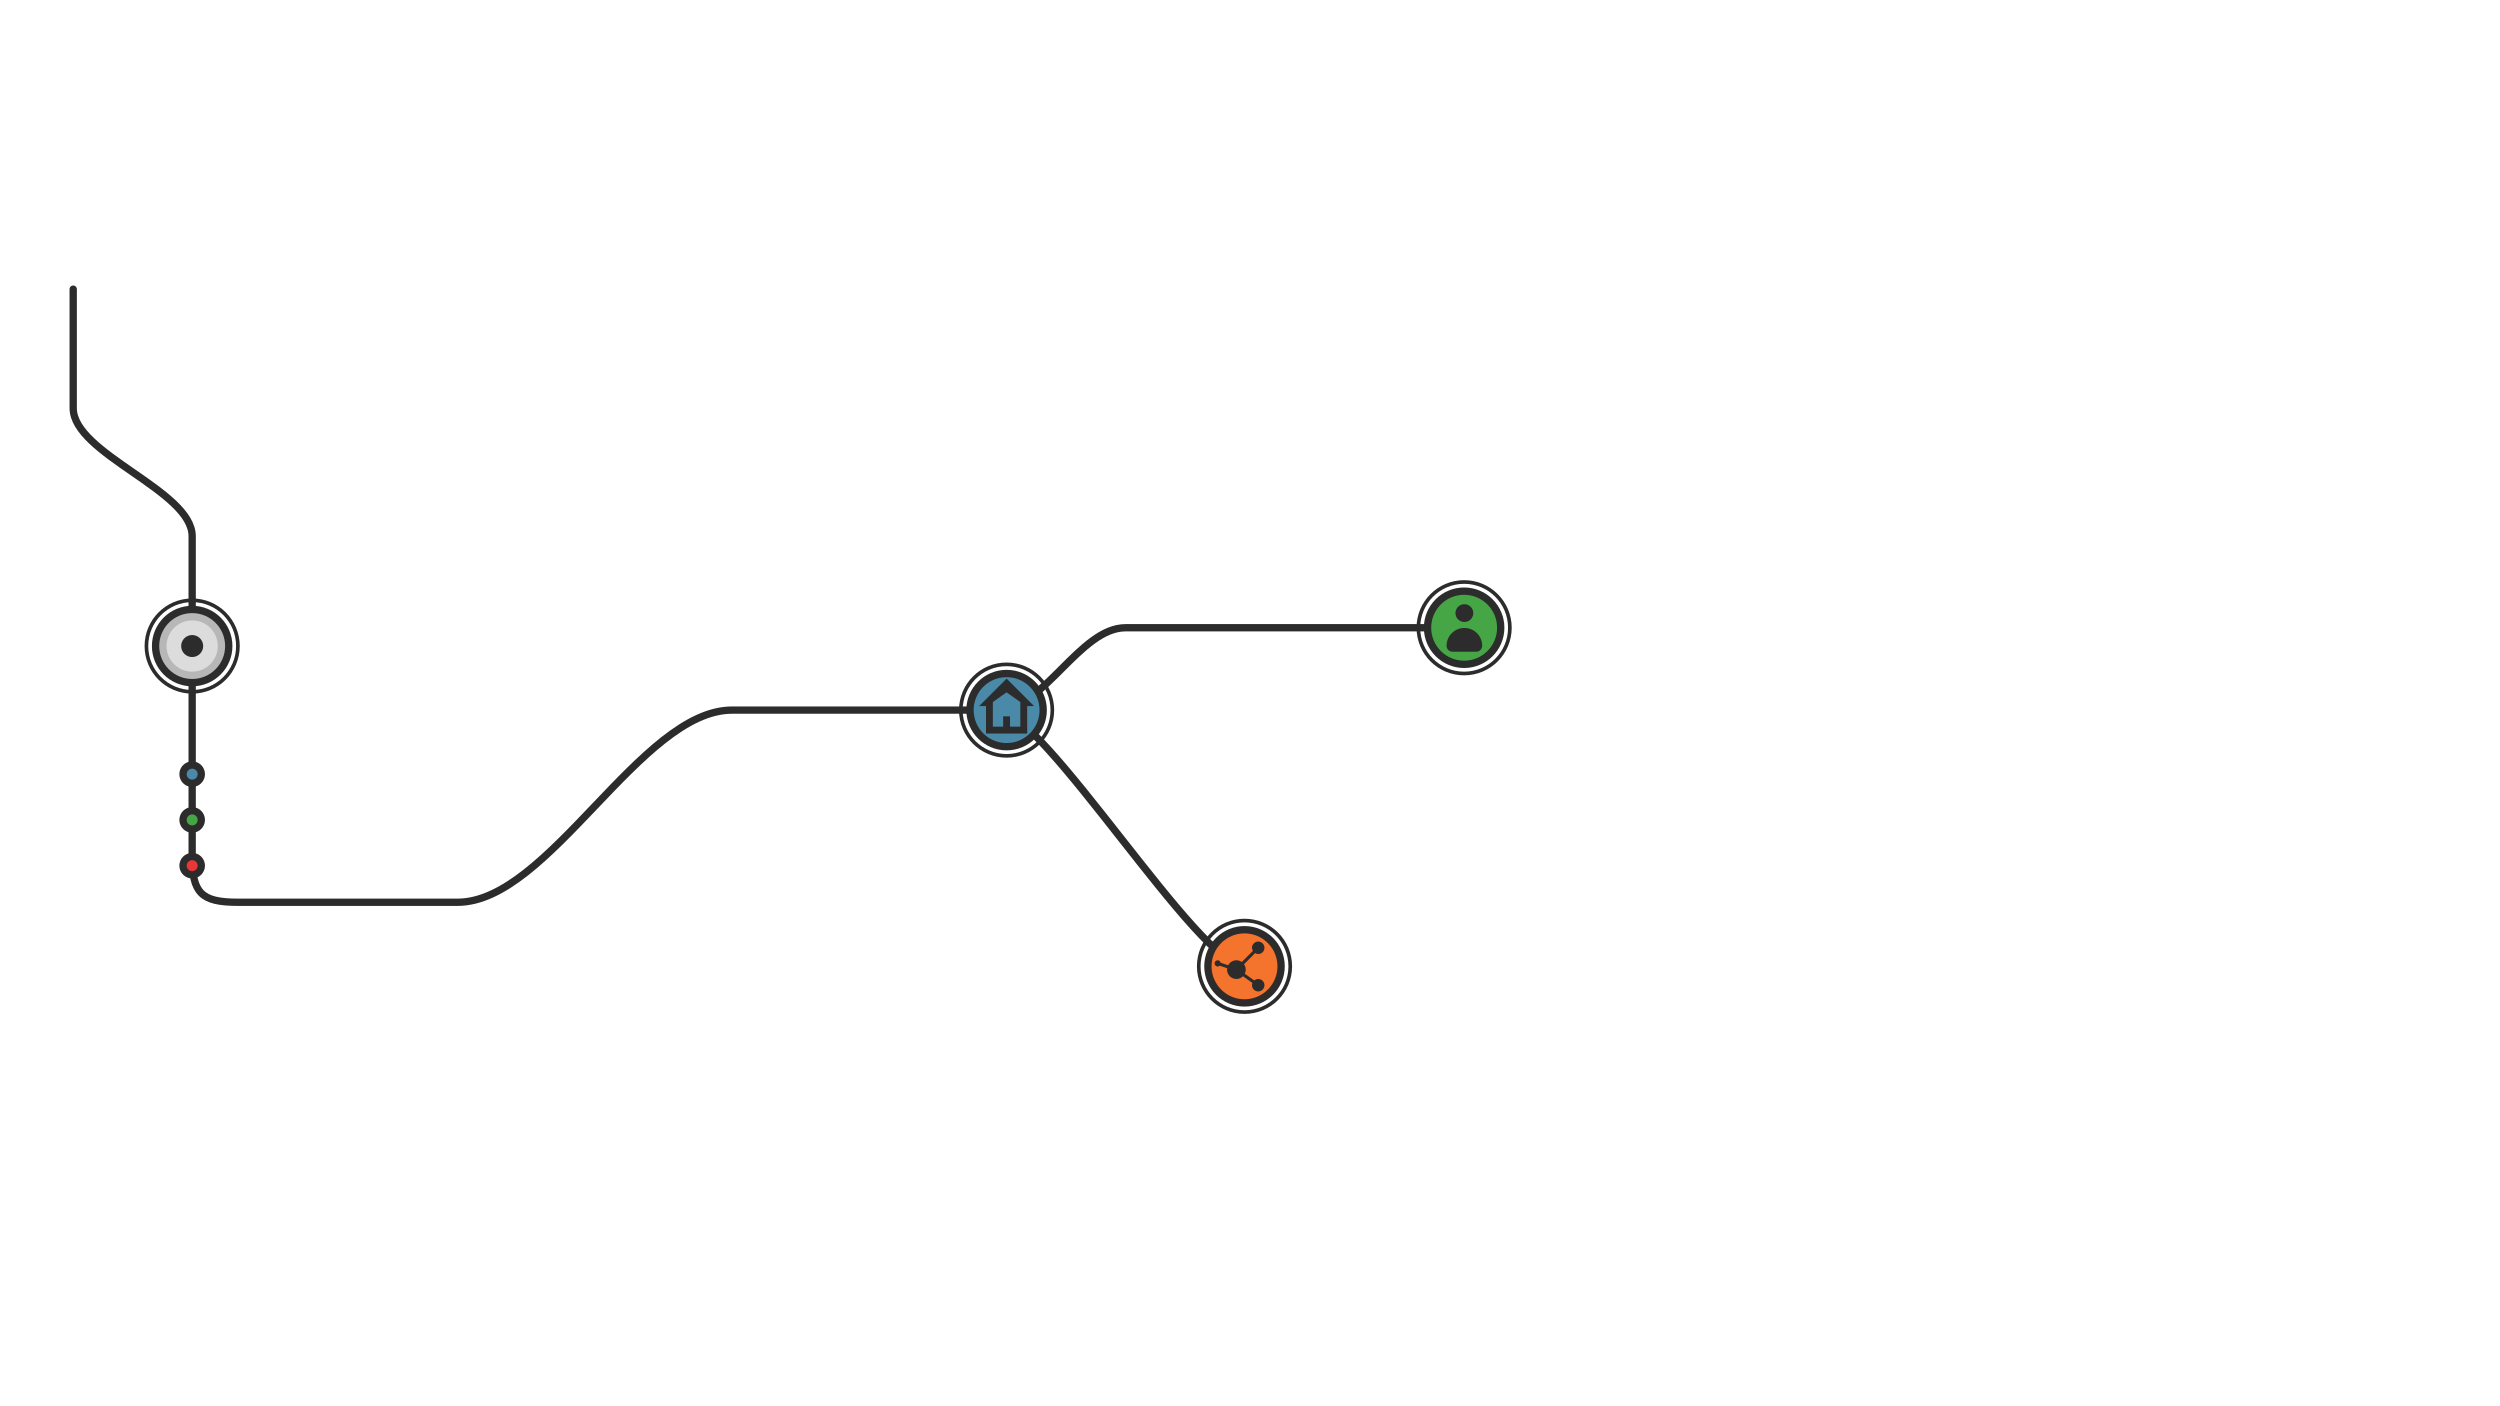
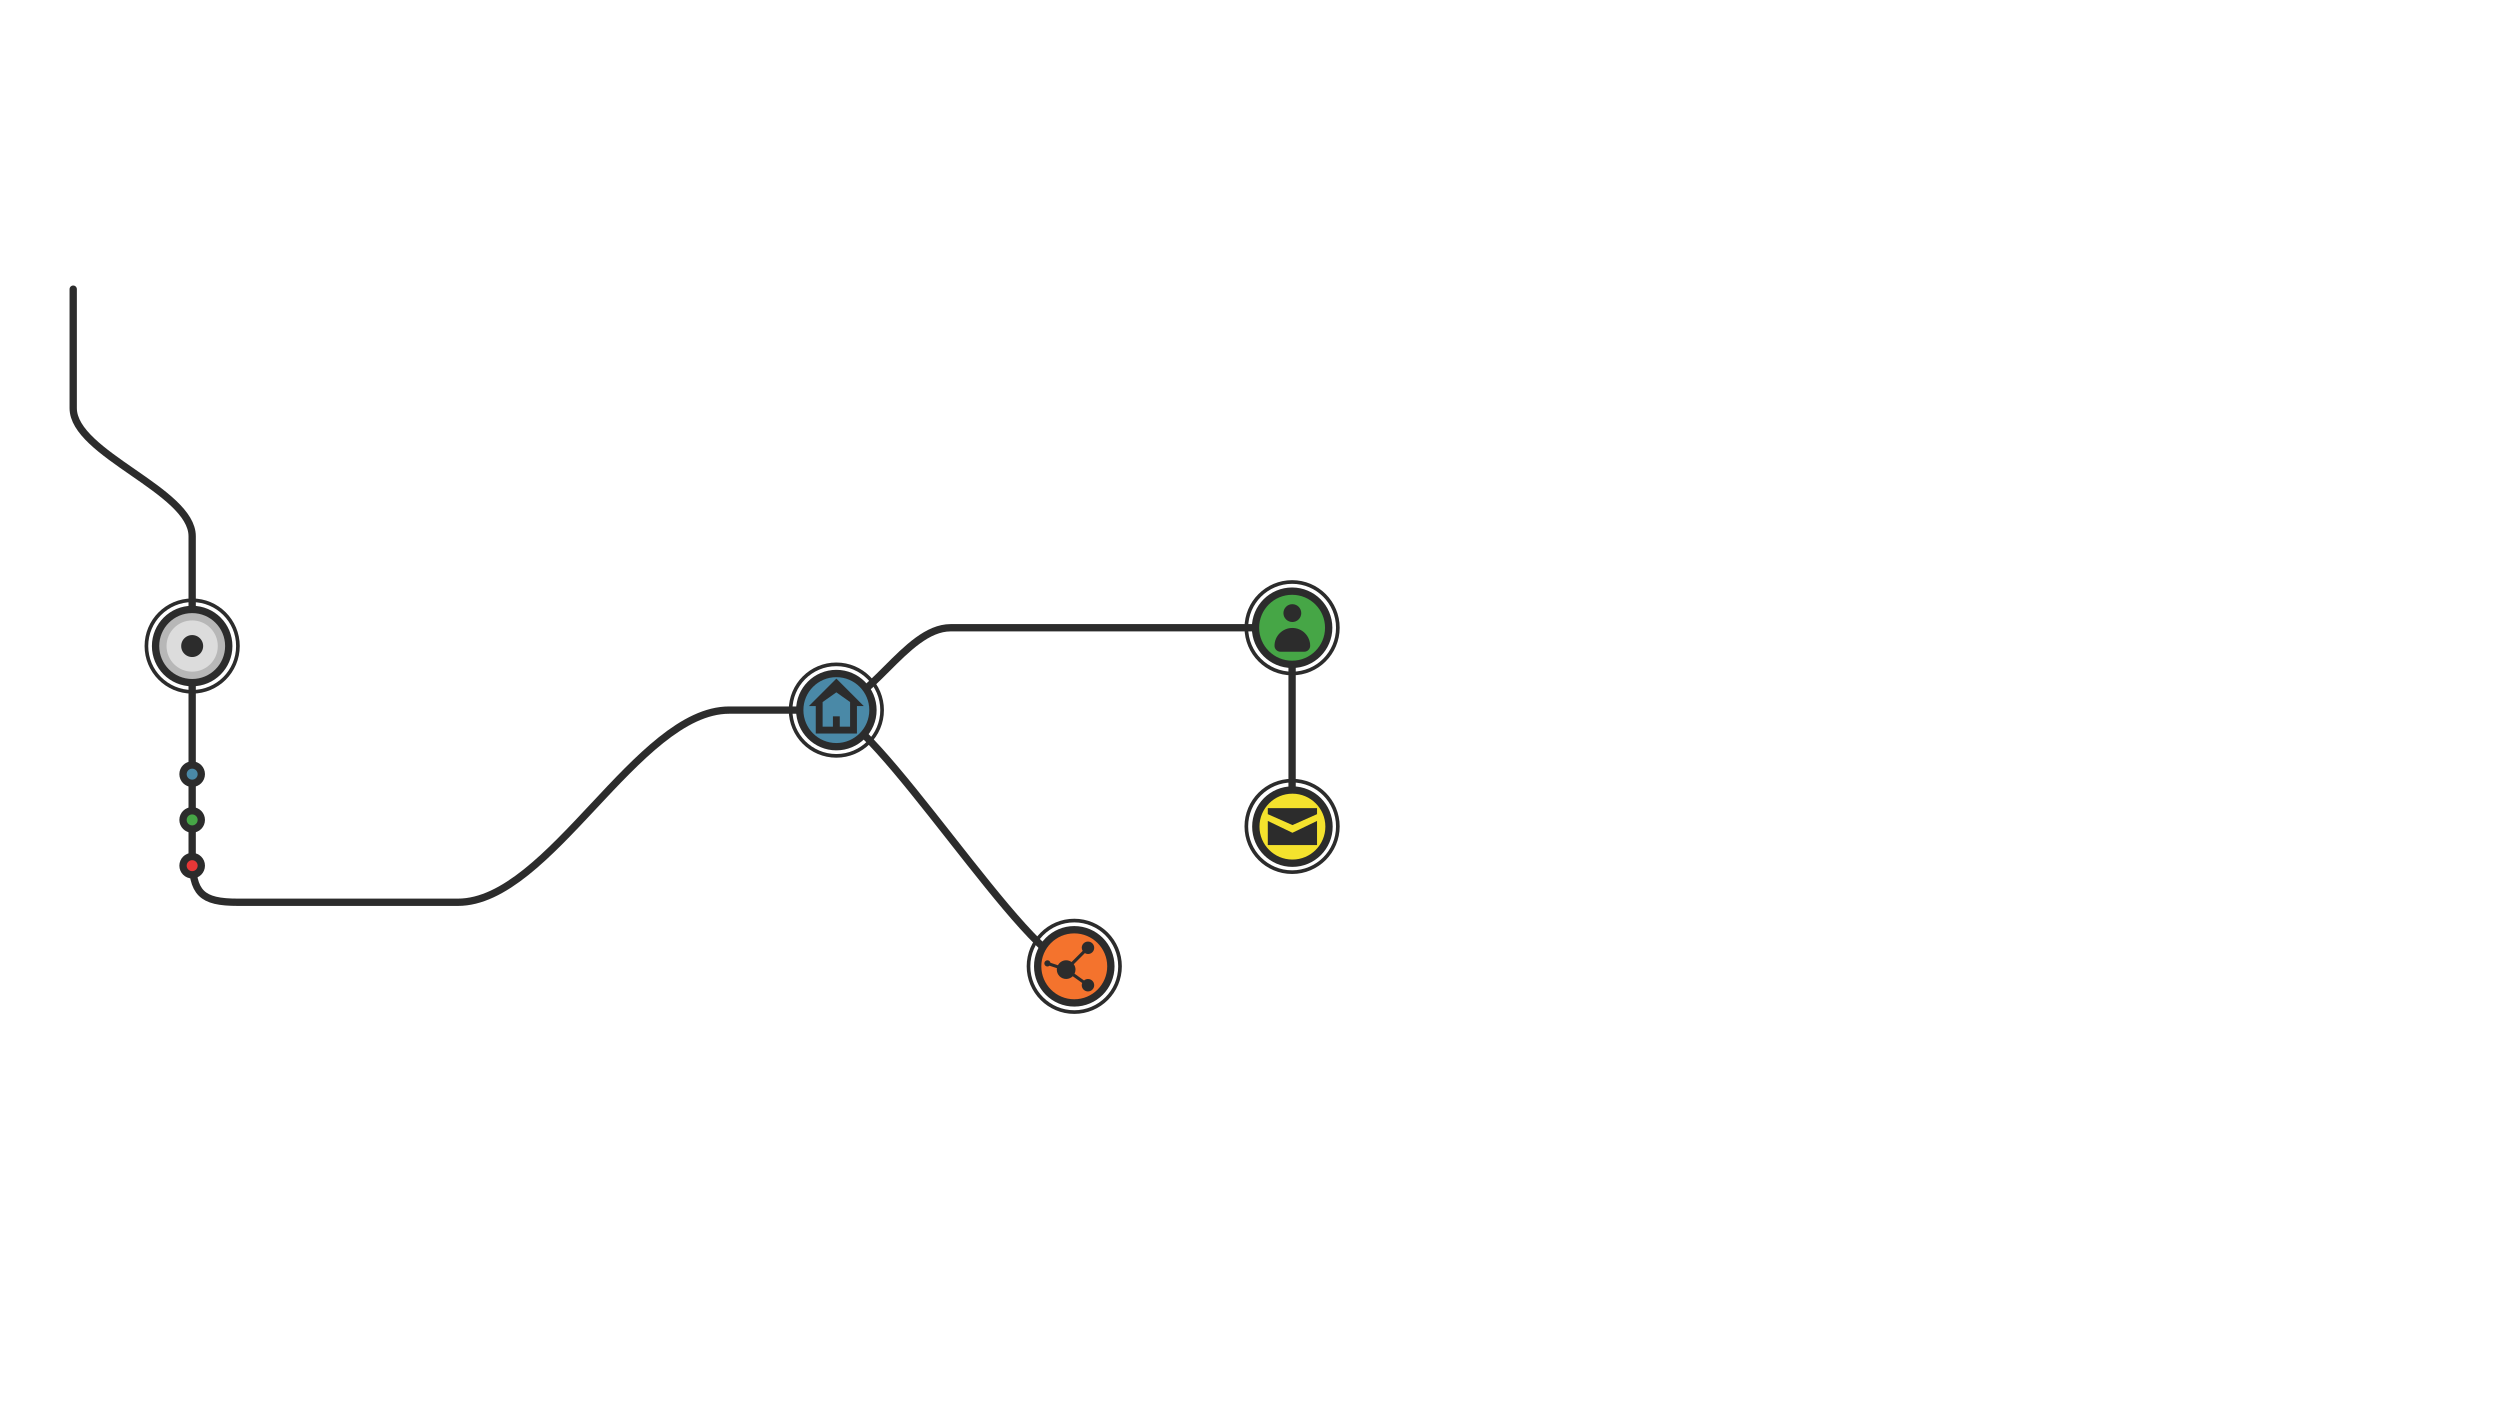
<svg xmlns="http://www.w3.org/2000/svg" xmlns:xlink="http://www.w3.org/1999/xlink" width="1366" height="768" id="svg3061" version="1.1">
  <defs id="defs3063">
    <linearGradient id="linearGradient3896">
      <stop style="stop-color:#000000;stop-opacity:1;" offset="0" id="stop3898" />
      <stop style="stop-color:#000000;stop-opacity:0;" offset="1" id="stop3900" />
    </linearGradient>
    <radialGradient xlink:href="#linearGradient3896-4" id="radialGradient3902-5" cx="805" cy="343" fx="805" fy="343" r="30" gradientUnits="userSpaceOnUse" gradientTransform="matrix(1.5,0,0,1.5,-402.5,-171.5)" />
    <linearGradient id="linearGradient3896-4">
      <stop style="stop-color:#000000;stop-opacity:1;" offset="0" id="stop3898-5" />
      <stop style="stop-color:#000000;stop-opacity:0;" offset="1" id="stop3900-1" />
    </linearGradient>
    <radialGradient xlink:href="#linearGradient3896-7" id="radialGradient3902-9" cx="805" cy="343" fx="805" fy="343" r="30" gradientUnits="userSpaceOnUse" gradientTransform="matrix(1.5,0,0,1.5,-402.5,-171.5)" />
    <linearGradient id="linearGradient3896-7">
      <stop style="stop-color:#000000;stop-opacity:1;" offset="0" id="stop3898-8" />
      <stop style="stop-color:#000000;stop-opacity:0;" offset="1" id="stop3900-3" />
    </linearGradient>
    <radialGradient xlink:href="#linearGradient3896-47" id="radialGradient3902-6" cx="805" cy="343" fx="805" fy="343" r="30" gradientUnits="userSpaceOnUse" gradientTransform="matrix(1.5,0,0,1.5,-402.5,-171.5)" />
    <linearGradient id="linearGradient3896-47">
      <stop style="stop-color:#ffffff;stop-opacity:1;" offset="0" id="stop3898-3" />
      <stop style="stop-color:#ffffff;stop-opacity:0;" offset="1" id="stop3900-9" />
    </linearGradient>
  </defs>
  <g id="layer1" transform="translate(0,-432)">
    <path style="fill:none;stroke:#2c2c2c;stroke-opacity:1;fill-opacity:1;stroke-width:2;stroke-miterlimit:4;stroke-dasharray:none" id="path3126-1" d="m 830,343 c 0,13.807 -11.193,25 -25,25 -13.807,0 -25,-11.193 -25,-25 0,-13.807 11.193,-25 25,-25 13.807,0 25,11.193 25,25 z" transform="translate(-700,442)" />
-     <path style="fill:none;stroke:#2c2c2c;stroke-opacity:1;fill-opacity:1;stroke-width:2;stroke-miterlimit:4;stroke-dasharray:none" id="path3126-3" d="m 830,343 c 0,13.807 -11.193,25 -25,25 -13.807,0 -25,-11.193 -25,-25 0,-13.807 11.193,-25 25,-25 13.807,0 25,11.193 25,25 z" transform="translate(-255,477)" />
-     <path style="fill:none;stroke:#2c2c2c;stroke-opacity:1;fill-opacity:1;stroke-width:2;stroke-miterlimit:4;stroke-dasharray:none" id="path3126-4" d="m 830,343 c 0,13.807 -11.193,25 -25,25 -13.807,0 -25,-11.193 -25,-25 0,-13.807 11.193,-25 25,-25 13.807,0 25,11.193 25,25 z" transform="translate(-125,617)" />
-     <path style="fill:none;stroke:#2c2c2c;stroke-width:2;stroke-linecap:round;stroke-miterlimit:4;stroke-opacity:1;stroke-dasharray:none;fill-opacity:1" id="path3126" d="m 830,343 c 0,13.807 -11.193,25 -25,25 -13.807,0 -25,-11.193 -25,-25 0,-13.807 11.193,-25 25,-25 13.807,0 25,11.193 25,25 z" transform="translate(-5,432)" />
-     <path style="fill:none;stroke:#2c2c2c;stroke-width:4;stroke-linecap:round;stroke-linejoin:miter;stroke-miterlimit:4;stroke-opacity:1;stroke-dasharray:none" d="m 40,590 0,65 c 0,25 65,45 65,70 0,60 0,150 0,175 0,20 5,25 25,25 25,0 95,0 120,0 50,0 100,-105 150,-105 25,0 120,0 145,0 25,0 45,-45 70,-45 25,0 185,0 185,0 l 0,0" id="path3854" />
-     <path style="fill:none;stroke:#2c2c2c;stroke-width:4;stroke-linecap:round;stroke-linejoin:miter;stroke-miterlimit:4;stroke-opacity:1;stroke-dasharray:none" d="m 545,820 c 25,0 110,140 135,140" id="path3856" />
+     <path style="fill:none;stroke:#2c2c2c;stroke-width:4;stroke-linecap:round;stroke-linejoin:miter;stroke-miterlimit:4;stroke-opacity:1;stroke-dasharray:none" d="m 40,590 0,65 c 0,25 65,45 65,70 0,60 0,150 0,175 0,20 5,25 25,25 25,0 95.208,0 120.208,0 50,0 98.198,-105 148.198,-105 25,0 26.025,0 51.025,0 25,0 45,-45 70,-45 36.787,0 109.763,0 186.569,0 0,52.784 0,111.552 0,111.552" id="path3854" />
+     <path style="fill:none;stroke:#2c2c2c;stroke-width:4;stroke-linecap:round;stroke-linejoin:miter;stroke-miterlimit:4;stroke-opacity:1;stroke-dasharray:none" d="m 451.979,820 c 25,0 110,140 135,140" id="path3856" />
    <path style="fill:#4a89a7;fill-opacity:1;stroke:#2c2c2c;stroke-width:4;stroke-linecap:round;stroke-miterlimit:4;stroke-opacity:1;stroke-dasharray:none" id="path3890" d="m 95,435 c 0,2.761 -2.239,5 -5,5 -2.761,0 -5,-2.239 -5,-5 0,-2.761 2.239,-5 5,-5 2.761,0 5,2.239 5,5 z" transform="translate(15,420)" />
    <path style="fill:#46a646;fill-opacity:1;stroke:#2c2c2c;stroke-width:4;stroke-linecap:round;stroke-miterlimit:4;stroke-opacity:1;stroke-dasharray:none" id="path3892" d="m 95,460 c 0,2.761 -2.239,5 -5,5 -2.761,0 -5,-2.239 -5,-5 0,-2.761 2.239,-5 5,-5 2.761,0 5,2.239 5,5 z" transform="translate(15,420)" />
    <path style="fill:#e83737;fill-opacity:1;stroke:#2c2c2c;stroke-width:4;stroke-linecap:round;stroke-miterlimit:4;stroke-opacity:1;stroke-dasharray:none" id="path3894" d="m 95,485 c 0,2.761 -2.239,5 -5,5 -2.761,0 -5,-2.239 -5,-5 0,-2.761 2.239,-5 5,-5 2.761,0 5,2.239 5,5 z" transform="translate(15,420)" />
-     <path style="fill:#4a89a7;fill-opacity:1;stroke:#2c2c2c;stroke-width:4;stroke-linecap:round;stroke-miterlimit:4;stroke-opacity:1;stroke-dasharray:none" id="path3896" d="m 580,400 c 0,11.046 -8.954,20 -20,20 -11.046,0 -20,-8.954 -20,-20 0,-11.046 8.954,-20 20,-20 11.046,0 20,8.954 20,20 z" transform="translate(-10,420)" />
-     <path transform="translate(240,375)" style="fill:#46a646;fill-opacity:1;stroke:#2c2c2c;stroke-width:4;stroke-linecap:round;stroke-miterlimit:4;stroke-opacity:1;stroke-dasharray:none" id="path3896-4" d="m 580,400 c 0,11.046 -8.954,20 -20,20 -11.046,0 -20,-8.954 -20,-20 0,-11.046 8.954,-20 20,-20 11.046,0 20,8.954 20,20 z" />
-     <path transform="translate(120,560)" style="fill:#f4732d;fill-opacity:1;stroke:#2c2c2c;stroke-width:4;stroke-linecap:round;stroke-miterlimit:4;stroke-opacity:1;stroke-dasharray:none" id="path3896-0" d="m 580,400 c 0,11.046 -8.954,20 -20,20 -11.046,0 -20,-8.954 -20,-20 0,-11.046 8.954,-20 20,-20 11.046,0 20,8.954 20,20 z" />
-     <path transform="translate(-455,385)" style="fill:#b7b7b7;fill-opacity:1;stroke:#2c2c2c;stroke-width:4;stroke-linecap:round;stroke-miterlimit:4;stroke-opacity:1;stroke-dasharray:none" id="path3896-43" d="m 580,400 c 0,11.046 -8.954,20 -20,20 -11.046,0 -20,-8.954 -20,-20 0,-11.046 8.954,-20 20,-20 11.046,0 20,8.954 20,20 z" />
    <text xml:space="preserve" style="font-size:40px;font-style:normal;font-variant:normal;font-weight:normal;font-stretch:normal;line-height:125%;letter-spacing:0px;word-spacing:0px;fill:#000000;fill-opacity:1;stroke:none;font-family:Arial;-inkscape-font-specification:Arial" x="189.167" y="249.167" id="text3964">
      <tspan id="tspan3966" x="189.167" y="249.167" />
    </text>
-     <path style="fill:#2c2c2c;fill-opacity:1;stroke:#dcdcdc;stroke-width:8;stroke-linecap:round;stroke-miterlimit:4;stroke-opacity:1;stroke-dasharray:none" id="path3991" d="m 125,390 c 0,5.523 -4.477,10 -10,10 -5.523,0 -10,-4.477 -10,-10 0,-5.523 4.477,-10 10,-10 5.523,0 10,4.477 10,10 z" transform="translate(-10,395)" />
-     <g id="g4031" transform="matrix(0.9375,0,0,0.9375,535,802.7946)" style="fill:#2c2c2c;fill-opacity:1">
-       <g id="Layer_1-3" style="fill:#2c2c2c;fill-opacity:1" />
-       <g id="home" style="fill:#2c2c2c;fill-opacity:1">
-         <path id="path4023" d="M 16,0 0,16 H 4 V 32 H 28 V 16 h 4 L 16,0 z m 8,28 h -6 v -6 h -4 v 6 H 8 V 13.656 L 16,8 24,13.656 V 28 z" style="fill:#2c2c2c;fill-opacity:1" />
+     <g id="g4466">
+       <path d="m 580,400 c 0,11.046 -8.954,20 -20,20 -11.046,0 -20,-8.954 -20,-20 0,-11.046 8.954,-20 20,-20 11.046,0 20,8.954 20,20 z" id="path3896-43" style="fill:#b7b7b7;fill-opacity:1;stroke:#2c2c2c;stroke-width:4;stroke-linecap:round;stroke-miterlimit:4;stroke-opacity:1;stroke-dasharray:none" transform="translate(-455,385)" />
+       <path transform="translate(-10,395)" d="m 125,390 c 0,5.523 -4.477,10 -10,10 -5.523,0 -10,-4.477 -10,-10 0,-5.523 4.477,-10 10,-10 5.523,0 10,4.477 10,10 z" id="path3991" style="fill:#2c2c2c;fill-opacity:1;stroke:#dcdcdc;stroke-width:8;stroke-linecap:round;stroke-miterlimit:4;stroke-opacity:1;stroke-dasharray:none" />
+     </g>
+     <g id="g4449">
+       <path transform="translate(-348.0205,477)" d="m 830,343 c 0,13.807 -11.193,25 -25,25 -13.807,0 -25,-11.193 -25,-25 0,-13.807 11.193,-25 25,-25 13.807,0 25,11.193 25,25 z" id="path3126-3" style="fill:none;stroke:#2c2c2c;stroke-width:2;stroke-miterlimit:4;stroke-opacity:1;stroke-dasharray:none" />
+       <path transform="translate(-103.0205,420)" d="m 580,400 c 0,11.046 -8.954,20 -20,20 -11.046,0 -20,-8.954 -20,-20 0,-11.046 8.954,-20 20,-20 11.046,0 20,8.954 20,20 z" id="path3896" style="fill:#4a89a7;fill-opacity:1;stroke:#2c2c2c;stroke-width:4;stroke-linecap:round;stroke-miterlimit:4;stroke-opacity:1;stroke-dasharray:none" />
+       <g style="fill:#2c2c2c;fill-opacity:1" transform="matrix(0.9375,0,0,0.9375,441.9795,802.7946)" id="g4031">
+         <g style="fill:#2c2c2c;fill-opacity:1" id="Layer_1-3" />
+         <g style="fill:#2c2c2c;fill-opacity:1" id="home">
+           <path style="fill:#2c2c2c;fill-opacity:1" d="M 16,0 0,16 H 4 V 32 H 28 V 16 h 4 L 16,0 z m 8,28 h -6 v -6 h -4 v 6 H 8 V 13.656 L 16,8 24,13.656 V 28 z" id="path4023" />
+         </g>
      </g>
    </g>
    <g id="g4089" transform="translate(360.1212,367.999)" style="fill:#2c2c2c;fill-opacity:1">
      <g id="Layer_1-7" style="fill:#2c2c2c;fill-opacity:1" />
      <g id="sun_x5F_stroke" style="fill:#2c2c2c;fill-opacity:1">
        <g id="g4063" style="fill:#2c2c2c;fill-opacity:1">
          <path id="path4065" d="m 16,12 c 2.203,0 4,1.795 4,4 0,2.205 -1.797,4 -4,4 -2.203,0 -4,-1.795 -4,-4 0,-2.205 1.797,-4 4,-4 m 0,-4 c -4.418,0 -8,3.582 -8,8 0,4.418 3.582,8 8,8 4.418,0 8,-3.582 8,-8 0,-4.418 -3.582,-8 -8,-8 l 0,0 z" style="fill:#2c2c2c;fill-opacity:1" />
          <circle id="circle4067" r="2" cy="2" cx="16" style="fill:#2c2c2c;fill-opacity:1" d="m 18,2 c 0,1.105 -0.895,2 -2,2 -1.105,0 -2,-0.895 -2,-2 0,-1.105 0.895,-2 2,-2 1.105,0 2,0.895 2,2 z" />
          <circle id="circle4069" r="2" cy="6" cx="6" style="fill:#2c2c2c;fill-opacity:1" d="M 8,6 C 8,7.105 7.105,8 6,8 4.895,8 4,7.105 4,6 4,4.895 4.895,4 6,4 7.105,4 8,4.895 8,6 z" />
          <path id="path4071" d="m 2,13.998 c 1.105,0 2,0.895 2,2 0,1.107 -0.895,2 -2,2 -1.105,0 -2,-0.893 -2,-2 0,-1.105 0.895,-2 2,-2 z" style="fill:#2c2c2c;fill-opacity:1" />
          <circle id="circle4073" r="2" cy="26" cx="6" style="fill:#2c2c2c;fill-opacity:1" d="m 8,26 c 0,1.105 -0.895,2 -2,2 -1.105,0 -2,-0.895 -2,-2 0,-1.105 0.895,-2 2,-2 1.105,0 2,0.895 2,2 z" />
          <path id="path4075" d="m 14,30 c 0,-1.109 0.895,-2 2,-2 1.109,0 2,0.891 2,2 0,1.102 -0.891,2 -2,2 -1.105,0 -2,-0.898 -2,-2 z" style="fill:#2c2c2c;fill-opacity:1" />
          <path id="path4077" d="m 24.594,27.414 c -0.781,-0.781 -0.781,-2.047 0,-2.828 0.785,-0.781 2.047,-0.781 2.828,0 0.781,0.781 0.785,2.047 0,2.828 -0.781,0.781 -2.047,0.781 -2.828,0 z" style="fill:#2c2c2c;fill-opacity:1" />
          <path id="path4079" d="M 29.996,17.998 C 28.895,17.998 28,17.104 28,16 c 0,-1.109 0.891,-2 2,-2 1.102,0 2,0.893 2,1.998 0,1.107 -0.898,2.002 -2.004,2 z" style="fill:#2c2c2c;fill-opacity:1" />
          <path id="path4081" d="m 27.422,7.416 c -0.781,0.779 -2.047,0.779 -2.828,0 -0.781,-0.785 -0.781,-2.047 0,-2.83 0.781,-0.779 2.047,-0.781 2.828,0.002 0.781,0.781 0.781,2.049 0,2.828 z" style="fill:#2c2c2c;fill-opacity:1" />
        </g>
      </g>
    </g>
-     <g id="g4119" transform="matrix(0.8119656,0,0,0.8119656,790.3924,762.1219)" style="fill:#2c2c2c;fill-opacity:1">
-       <g id="Layer_1-0" style="fill:#2c2c2c;fill-opacity:1" />
-       <g id="user" style="fill:#2c2c2c;fill-opacity:1">
-         <g id="g4107" style="fill:#2c2c2c;fill-opacity:1">
-           <path id="path4109" d="M 12,16 C 5.375,16 0,21.375 0,28 c 0,2.211 1.789,4 4,4 h 16 c 2.211,0 4,-1.789 4,-4 0,-6.625 -5.375,-12 -12,-12 z" style="fill:#2c2c2c;fill-opacity:1" />
-           <circle id="circle4111" r="6" cy="6" cx="12" style="fill:#2c2c2c;fill-opacity:1" d="m 18,6 c 0,3.314 -2.686,6 -6,6 C 8.686,12 6,9.314 6,6 6,2.686 8.686,0 12,0 c 3.314,0 6,2.686 6,6 z" />
+     <g id="g4439" transform="translate(-94,0)">
+       <path transform="translate(-5,432)" d="m 830,343 c 0,13.807 -11.193,25 -25,25 -13.807,0 -25,-11.193 -25,-25 0,-13.807 11.193,-25 25,-25 13.807,0 25,11.193 25,25 z" id="path3126" style="fill:none;stroke:#2c2c2c;stroke-width:2;stroke-linecap:round;stroke-miterlimit:4;stroke-opacity:1;stroke-dasharray:none" />
+       <path d="m 580,400 c 0,11.046 -8.954,20 -20,20 -11.046,0 -20,-8.954 -20,-20 0,-11.046 8.954,-20 20,-20 11.046,0 20,8.954 20,20 z" id="path3896-4" style="fill:#46a646;fill-opacity:1;stroke:#2c2c2c;stroke-width:4;stroke-linecap:round;stroke-miterlimit:4;stroke-opacity:1;stroke-dasharray:none" transform="translate(240,375)" />
+       <g style="fill:#2c2c2c;fill-opacity:1" transform="matrix(0.8119656,0,0,0.8119656,790.3924,762.1219)" id="g4119">
+         <g style="fill:#2c2c2c;fill-opacity:1" id="Layer_1-0" />
+         <g style="fill:#2c2c2c;fill-opacity:1" id="user">
+           <g style="fill:#2c2c2c;fill-opacity:1" id="g4107">
+             <path style="fill:#2c2c2c;fill-opacity:1" d="M 12,16 C 5.375,16 0,21.375 0,28 c 0,2.211 1.789,4 4,4 h 16 c 2.211,0 4,-1.789 4,-4 0,-6.625 -5.375,-12 -12,-12 z" id="path4109" />
+             <circle d="m 18,6 c 0,3.314 -2.686,6 -6,6 C 8.686,12 6,9.314 6,6 6,2.686 8.686,0 12,0 c 3.314,0 6,2.686 6,6 z" style="fill:#2c2c2c;fill-opacity:1" cx="12" cy="6" r="6" id="circle4111" />
+           </g>
        </g>
      </g>
    </g>
    <g id="g4308" transform="translate(270.0909,367.999)" style="fill:#2c2c2c;fill-opacity:1;stroke:none">
      <g id="Layer_1" style="fill:#2c2c2c;fill-opacity:1;stroke:none" />
      <g id="read_x5F_more" style="fill:#2c2c2c;fill-opacity:1;stroke:none">
        <g id="g4288" style="fill:#2c2c2c;fill-opacity:1;stroke:none">
          <polygon id="polygon4290" points="32,0 32,4 32,4 0,4 0,0 " style="fill:#2c2c2c;fill-opacity:1;stroke:none" />
          <polygon id="polygon4292" points="20,8 20,12 20,12 0,12 0,8 " style="fill:#2c2c2c;fill-opacity:1;stroke:none" />
          <polygon id="polygon4294" points="32,16.086 32,20.086 32,20.086 0,20.086 0,16.086 " style="fill:#2c2c2c;fill-opacity:1;stroke:none" />
          <circle id="circle4296" r="2" cy="30" cx="2" style="fill:#2c2c2c;fill-opacity:1;stroke:none" d="m 4,30 c 0,1.105 -0.895,2 -2,2 -1.105,0 -2,-0.895 -2,-2 0,-1.105 0.895,-2 2,-2 1.105,0 2,0.895 2,2 z" />
          <path id="path4298" d="m 12,30 c 0,1.105 -0.898,2 -2,2 -1.109,0 -2.004,-0.895 -2.004,-2 0,-1.105 0.895,-2 2.004,-2 1.102,0 2,0.895 2,2 z" style="fill:#2c2c2c;fill-opacity:1;stroke:none" />
          <circle id="circle4300" r="2" cy="30" cx="18" style="fill:#2c2c2c;fill-opacity:1;stroke:none" d="m 20,30 c 0,1.105 -0.895,2 -2,2 -1.105,0 -2,-0.895 -2,-2 0,-1.105 0.895,-2 2,-2 1.105,0 2,0.895 2,2 z" />
        </g>
      </g>
    </g>
-     <g id="g4331" transform="matrix(0.8516875,0,0,0.8516875,663.642,946.4717)" style="fill:#2c2c2c;fill-opacity:1;stroke:none">
-       <g id="Layer_1-9" style="fill:#2c2c2c;fill-opacity:1;stroke:none" />
-       <g id="share" style="fill:#2c2c2c;fill-opacity:1;stroke:none">
-         <path id="path4323" d="m 28,24 c -0.973,0 -1.832,0.391 -2.523,0.965 L 19.379,20.613 C 19.766,19.816 20,18.941 20,18 20,16.707 19.578,15.512 18.883,14.535 L 26.016,7.398 C 26.609,7.746 27.262,8 28,8 30.211,8 32,6.211 32,4 32,1.789 30.211,0 28,0 c -2.211,0 -4,1.789 -4,4 0,0.738 0.254,1.391 0.602,1.984 l -7.133,7.137 C 16.484,12.418 15.297,12 14,12 11.711,12 9.742,13.301 8.73,15.191 L 3.914,13.582 C 3.719,12.684 2.957,12 2,12 c -1.105,0 -2,0.895 -2,2 0,1.105 0.895,2 2,2 0.504,0 0.953,-0.203 1.305,-0.512 l 4.789,1.598 C 8.047,17.387 8,17.688 8,18 c 0,3.312 2.688,6 6,6 1.648,0 3.145,-0.668 4.23,-1.746 l 6.059,4.324 C 24.117,27.023 24,27.496 24,28 c 0,2.207 1.789,4 4,4 2.211,0 4,-1.793 4,-4 0,-2.207 -1.789,-4 -4,-4 z" style="fill:#2c2c2c;fill-opacity:1;stroke:none" />
+     <g id="g4458">
+       <path transform="translate(-218.0205,617)" d="m 830,343 c 0,13.807 -11.193,25 -25,25 -13.807,0 -25,-11.193 -25,-25 0,-13.807 11.193,-25 25,-25 13.807,0 25,11.193 25,25 z" id="path3126-4" style="fill:none;stroke:#2c2c2c;stroke-width:2;stroke-miterlimit:4;stroke-opacity:1;stroke-dasharray:none" />
+       <path d="m 580,400 c 0,11.046 -8.954,20 -20,20 -11.046,0 -20,-8.954 -20,-20 0,-11.046 8.954,-20 20,-20 11.046,0 20,8.954 20,20 z" id="path3896-0" style="fill:#f4732d;fill-opacity:1;stroke:#2c2c2c;stroke-width:4;stroke-linecap:round;stroke-miterlimit:4;stroke-opacity:1;stroke-dasharray:none" transform="translate(26.97948,560)" />
+       <g style="fill:#2c2c2c;fill-opacity:1;stroke:none" transform="matrix(0.8516875,0,0,0.8516875,570.6215,946.4717)" id="g4331">
+         <g style="fill:#2c2c2c;fill-opacity:1;stroke:none" id="Layer_1-9" />
+         <g style="fill:#2c2c2c;fill-opacity:1;stroke:none" id="share">
+           <path style="fill:#2c2c2c;fill-opacity:1;stroke:none" d="m 28,24 c -0.973,0 -1.832,0.391 -2.523,0.965 L 19.379,20.613 C 19.766,19.816 20,18.941 20,18 20,16.707 19.578,15.512 18.883,14.535 L 26.016,7.398 C 26.609,7.746 27.262,8 28,8 30.211,8 32,6.211 32,4 32,1.789 30.211,0 28,0 c -2.211,0 -4,1.789 -4,4 0,0.738 0.254,1.391 0.602,1.984 l -7.133,7.137 C 16.484,12.418 15.297,12 14,12 11.711,12 9.742,13.301 8.73,15.191 L 3.914,13.582 C 3.719,12.684 2.957,12 2,12 c -1.105,0 -2,0.895 -2,2 0,1.105 0.895,2 2,2 0.504,0 0.953,-0.203 1.305,-0.512 l 4.789,1.598 C 8.047,17.387 8,17.688 8,18 c 0,3.312 2.688,6 6,6 1.648,0 3.145,-0.668 4.23,-1.746 l 6.059,4.324 C 24.117,27.023 24,27.496 24,28 c 0,2.207 1.789,4 4,4 2.211,0 4,-1.793 4,-4 0,-2.207 -1.789,-4 -4,-4 z" id="path4323" />
+         </g>
      </g>
    </g>
    <g id="g4364" transform="translate(450.1515,367.999)" style="fill:#2c2c2c;fill-opacity:1;stroke:none">
      <g id="Layer_1-75" style="fill:#2c2c2c;fill-opacity:1;stroke:none" />
      <g id="list_x5F_nested" style="fill:#2c2c2c;fill-opacity:1;stroke:none">
        <g id="g4340" style="fill:#2c2c2c;fill-opacity:1;stroke:none">
          <circle id="circle4342" r="2" cy="2" cx="2" style="fill:#2c2c2c;fill-opacity:1;stroke:none" d="M 4,2 C 4,3.105 3.105,4 2,4 0.895,4 0,3.105 0,2 0,0.895 0.895,0 2,0 3.105,0 4,0.895 4,2 z" />
          <rect id="rect4344" height="4" width="24" style="fill:#2c2c2c;fill-opacity:1;stroke:none" x="8" y="0" />
          <circle id="circle4346" r="2" cy="10" cx="10" style="fill:#2c2c2c;fill-opacity:1;stroke:none" d="m 12,10 c 0,1.105 -0.895,2 -2,2 -1.105,0 -2,-0.895 -2,-2 0,-1.105 0.895,-2 2,-2 1.105,0 2,0.895 2,2 z" />
          <rect id="rect4348" height="4" width="16" style="fill:#2c2c2c;fill-opacity:1;stroke:none" y="8" x="16" />
          <circle id="circle4350" r="2" cy="26" cx="10" style="fill:#2c2c2c;fill-opacity:1;stroke:none" d="m 12,26 c 0,1.105 -0.895,2 -2,2 -1.105,0 -2,-0.895 -2,-2 0,-1.105 0.895,-2 2,-2 1.105,0 2,0.895 2,2 z" />
          <rect id="rect4352" height="4" width="16" style="fill:#2c2c2c;fill-opacity:1;stroke:none" y="24" x="16" />
          <circle id="circle4354" r="2" cy="18" cx="18" style="fill:#2c2c2c;fill-opacity:1;stroke:none" d="m 20,18 c 0,1.105 -0.895,2 -2,2 -1.105,0 -2,-0.895 -2,-2 0,-1.105 0.895,-2 2,-2 1.105,0 2,0.895 2,2 z" />
          <rect id="rect4356" height="4" width="8" style="fill:#2c2c2c;fill-opacity:1;stroke:none" y="16" x="24" />
        </g>
      </g>
    </g>
    <g id="g4395" transform="translate(540.1818,367.999)" style="fill:#2c2c2c;fill-opacity:1;stroke:none">
      <g id="Layer_1-6" style="fill:#2c2c2c;fill-opacity:1;stroke:none" />
      <g id="layers" style="fill:#2c2c2c;fill-opacity:1;stroke:none">
        <g id="g4381" style="fill:#2c2c2c;fill-opacity:1;stroke:none">
          <polygon id="polygon4383" points="0,20 16,24 32,20 32,24 16,28 0,24 " style="fill:#2c2c2c;fill-opacity:1;stroke:none" />
          <polygon id="polygon4385" points="0,12 16,16 32,12 32,16 16,20 0,16 " style="fill:#2c2c2c;fill-opacity:1;stroke:none" />
          <polygon id="polygon4387" points="0,4 16,0 32,4 32,8 16,12 0,8 " style="fill:#2c2c2c;fill-opacity:1;stroke:none" />
        </g>
      </g>
    </g>
    <g id="g4419" transform="translate(630.2122,367.999)" style="fill:#2c2c2c;fill-opacity:1;stroke:none">
      <g id="Layer_1-8" style="fill:#2c2c2c;fill-opacity:1;stroke:none" />
      <g id="cd" style="fill:#2c2c2c;fill-opacity:1;stroke:none">
        <g id="g4407" style="fill:#2c2c2c;fill-opacity:1;stroke:none">
          <g id="g4409" style="fill:#2c2c2c;fill-opacity:1;stroke:none">
            <path id="path4411" d="M 16,0 C 7.164,0 0,7.164 0,16 0,24.836 7.164,32 16,32 24.836,32 32,24.836 32,16 32,7.164 24.836,0 16,0 z m 0.031,19.934 c -2.188,0 -3.965,-1.773 -3.965,-3.965 0,-2.195 1.777,-3.969 3.965,-3.969 2.196,0 3.969,1.773 3.969,3.969 0,2.191 -1.773,3.965 -3.969,3.965 z" style="fill:#2c2c2c;fill-opacity:1;stroke:none" />
          </g>
        </g>
      </g>
    </g>
    <g id="g4438" transform="translate(720.2424,367.999)" style="fill:#2c2c2c;fill-opacity:1;stroke:none">
      <g id="Layer_1-62" style="fill:#2c2c2c;fill-opacity:1;stroke:none" />
      <g id="cloud" style="fill:#2c2c2c;fill-opacity:1;stroke:none">
        <path id="path4430" d="M 24,4 C 23.621,4 23.262,4.061 22.898,4.111 21.504,1.646 18.926,0 16,0 13.012,0 10.434,1.666 9.059,4.1 8.707,4.053 8.355,4 8,4 3.59,4 0,7.588 0,12 c 0,4.414 3.59,8 8,8 h 16 c 4.41,0 8,-3.586 8,-8 0,-4.412 -3.59,-8 -8,-8 z m 0,12 H 8 C 5.793,16 4,14.205 4,12 4,9.807 5.941,8.115 8.004,8.055 c 0.008,0.943 0.172,1.869 0.5,2.744 L 12.25,9.397 C 12.082,8.953 12,8.482 12,8 12,5.795 13.793,4 16,4 17.293,4 18.465,4.641 19.199,5.639 17.27,7.1 16,9.395 16,12 h 4 c 0,-2.205 1.793,-4 4,-4 2.207,0 4,1.795 4,4 0,2.205 -1.793,4 -4,4 z" style="fill:#2c2c2c;fill-opacity:1;stroke:none" />
      </g>
    </g>
    <g id="g4457" transform="translate(810.2727,367.999)" style="fill:#2c2c2c;fill-opacity:1;stroke:none">
      <g id="Layer_1-39" style="fill:#2c2c2c;fill-opacity:1;stroke:none" />
      <g id="cloud_x5F_download" style="fill:#2c2c2c;fill-opacity:1;stroke:none">
        <g id="g4447" style="fill:#2c2c2c;fill-opacity:1;stroke:none">
          <path id="path4449" d="M 24,4 C 23.625,4 23.262,4.059 22.898,4.113 21.504,1.645 18.926,0 16,0 13.012,0 10.432,1.668 9.059,4.098 8.707,4.051 8.357,4 8,4 3.588,4 0,7.59 0,12 c 0,4.41 3.588,8 8,8 h 6 v 6 H 10 L 15.998,32 22,26 h -4 v -6 h 6 c 4.414,0 8,-3.59 8,-8 0,-4.41 -3.586,-8 -8,-8 z m 0,12 H 8 C 5.795,16 4,14.207 4,12 4,9.809 5.943,8.113 8.004,8.055 c 0.008,0.941 0.172,1.871 0.5,2.746 L 12.25,9.395 C 12.084,8.953 12,8.48 12,8 12,5.793 13.795,4 16,4 17.295,4 18.463,4.641 19.201,5.637 17.27,7.098 16,9.395 16,12 h 4 c 0,-2.207 1.797,-4 4,-4 2.203,0 4,1.793 4,4 0,2.207 -1.797,4 -4,4 z" style="fill:#2c2c2c;fill-opacity:1;stroke:none" />
        </g>
      </g>
    </g>
    <g id="g4479" transform="translate(900.303,367.999)" style="fill:#2c2c2c;fill-opacity:1;stroke:none">
      <g id="Layer_1-68" style="fill:#2c2c2c;fill-opacity:1;stroke:none" />
      <g id="eye" style="fill:#2c2c2c;fill-opacity:1;stroke:none">
        <g id="g4467" style="fill:#2c2c2c;fill-opacity:1;stroke:none">
          <path id="path4469" d="M 16,0 C 7.164,0 0,11.844 0,11.844 0,11.844 7.164,24 16,24 24.836,24 32,11.844 32,11.844 32,11.844 24.836,0 16,0 z m 0,20 c -4.418,0 -8,-3.582 -8,-8 0,-4.418 3.582,-8 8,-8 4.418,0 8,3.582 8,8 0,4.418 -3.582,8 -8,8 z" style="fill:#2c2c2c;fill-opacity:1;stroke:none" />
          <circle id="circle4471" r="4" cy="12.016" cx="16" style="fill:#2c2c2c;fill-opacity:1;stroke:none" d="m 20,12.016 c 0,2.209 -1.791,4 -4,4 -2.209,0 -4,-1.791 -4,-4 0,-2.209 1.791,-4 4,-4 2.209,0 4,1.791 4,4 z" />
        </g>
      </g>
    </g>
    <g id="g4502" transform="translate(990.3334,367.999)" style="fill:#2c2c2c;fill-opacity:1;stroke:none">
      <g id="Layer_1-38" style="fill:#2c2c2c;fill-opacity:1;stroke:none" />
      <g id="image" style="fill:#2c2c2c;fill-opacity:1;stroke:none">
        <g id="g4490" style="fill:#2c2c2c;fill-opacity:1;stroke:none">
          <polygon id="polygon4492" points="32,24 8,24 8,16 12,12 16,16 24,8 32,16 " style="fill:#2c2c2c;fill-opacity:1;stroke:none" />
          <polygon id="polygon4494" points="4,32 28,32 32,28 4,28 4,0 0,4 0,28 0,32 " style="fill:#2c2c2c;fill-opacity:1;stroke:none" />
        </g>
      </g>
    </g>
    <g id="g4525" transform="translate(188.0606,367.999)" style="fill:#2c2c2c;fill-opacity:1;stroke:none">
      <g id="Layer_1-2" style="fill:#2c2c2c;fill-opacity:1;stroke:none" />
      <g id="info" style="fill:#2c2c2c;fill-opacity:1;stroke:none">
        <g id="g4513" style="fill:#2c2c2c;fill-opacity:1;stroke:none">
          <path id="path4515" d="m 2,16 c 1.105,0 2,0.895 2,2 v 8 c 0,1.105 -0.895,2 -2,2 H 0 v 4 h 16 v -4 h -1.992 c -1.102,0 -2,-0.895 -2,-2 L 12,12 H 0 v 4 h 2 z" style="fill:#2c2c2c;fill-opacity:1;stroke:none" />
          <circle id="circle4517" r="4" cy="4" cx="8" style="fill:#2c2c2c;fill-opacity:1;stroke:none" d="M 12,4 C 12,6.209 10.209,8 8,8 5.791,8 4,6.209 4,4 4,1.791 5.791,0 8,0 c 2.209,0 4,1.791 4,4 z" />
        </g>
      </g>
    </g>
    <g id="g4548" transform="translate(90.0303,367.999)" style="fill:#2c2c2c;fill-opacity:1;stroke:none">
      <g id="Layer_1-96" style="fill:#2c2c2c;fill-opacity:1;stroke:none" />
      <g id="loop_x5F_alt2" style="fill:#2c2c2c;fill-opacity:1;stroke:none">
        <g id="g4536" style="fill:#2c2c2c;fill-opacity:1;stroke:none">
          <path id="path4538" d="M 19.945,20 25.953,12 32,20 h -4 v 2 c 0,3.309 -2.691,6 -6,6 H 10 C 6.691,28 4,25.309 4,22 v -2 h 4 v 2 c 0,1.102 0.898,2 2,2 h 12 c 1.102,0 2,-0.898 2,-2 v -2 h -4.055 z" style="fill:#2c2c2c;fill-opacity:1;stroke:none" />
          <path id="path4540" d="M 12.055,8 6.047,16 0,8 H 4 V 6 C 4,2.691 6.691,0 10,0 h 12 c 3.309,0 6,2.691 6,6 V 8 H 24 V 6 C 24,4.898 23.102,4 22,4 H 10 C 8.898,4 8,4.898 8,6 v 2 h 4.055 z" style="fill:#2c2c2c;fill-opacity:1;stroke:none" />
        </g>
      </g>
    </g>
    <g id="g4581" transform="translate(0,367.999)" style="fill:#2c2c2c;fill-opacity:1;stroke:none">
      <g id="Layer_1-35" style="fill:#2c2c2c;fill-opacity:1;stroke:none" />
      <g id="rss" style="fill:#2c2c2c;fill-opacity:1;stroke:none">
        <g id="g4559" style="fill:#2c2c2c;fill-opacity:1;stroke:none">
          <circle id="circle4561" r="4.001" cy="28" cx="4.001" style="fill:#2c2c2c;fill-opacity:1;stroke:none" d="m 8.002,28 c 0,2.21 -1.791,4.001 -4.001,4.001 C 1.791,32.001 0,30.21 0,28 c 0,-2.21 1.791,-4.001 4.001,-4.001 2.21,0 4.001,1.791 4.001,4.001 z" />
          <g id="g4563" style="fill:#2c2c2c;fill-opacity:1;stroke:none">
            <path id="path4565" d="m 6.023,20.004 c 3.309,0 6,2.691 6,6.004 h 4.002 C 16.025,20.492 11.537,16 6.023,16 v 4.004 z" style="fill:#2c2c2c;fill-opacity:1;stroke:none" />
          </g>
          <g id="g4567" style="fill:#2c2c2c;fill-opacity:1;stroke:none">
            <path id="path4569" d="m 5.996,12 c 7.719,0 14.002,6.285 14.002,14.008 H 24 C 24,16.078 15.924,8 5.996,8 v 4 z" style="fill:#2c2c2c;fill-opacity:1;stroke:none" />
          </g>
          <g id="g4571" style="fill:#2c2c2c;fill-opacity:1;stroke:none">
            <path id="path4573" d="M 5.996,4 C 18.129,4 28,13.871 28,26.008 h 4 C 32,11.664 20.336,0 5.996,0 v 4 z" style="fill:#2c2c2c;fill-opacity:1;stroke:none" />
          </g>
        </g>
      </g>
    </g>
    <text xml:space="preserve" style="font-size:40px;font-style:normal;font-variant:normal;font-weight:normal;font-stretch:normal;line-height:125%;letter-spacing:0px;word-spacing:0px;fill:#2c2c2c;fill-opacity:1;stroke:none;font-family:Webdings;-inkscape-font-specification:Webdings" x="-240" y="575" id="text4612">
      <tspan id="tspan4614" x="-240" y="575" />
      <tspan x="-240" y="604.691" id="tspan4632" style="font-size:20px;font-style:normal;font-variant:normal;font-weight:normal;font-stretch:normal;fill:#2c2c2c;fill-opacity:1;font-family:Arial;-inkscape-font-specification:Arial">Colors from haunted.lua:</tspan>
      <tspan x="-240" y="629.691" id="tspan4634" style="font-size:20px;font-style:normal;font-variant:normal;font-weight:normal;font-stretch:normal;fill:#2c2c2c;fill-opacity:1;font-family:Arial;-inkscape-font-specification:Arial">b7b7b7  (light grey)</tspan>
      <tspan x="-240" y="654.691" style="font-size:20px;font-style:normal;font-variant:normal;font-weight:normal;font-stretch:normal;fill:#2c2c2c;fill-opacity:1;font-family:Arial;-inkscape-font-specification:Arial" id="tspan3143">6f6f6f  (medium grey)</tspan>
      <tspan x="-240" y="679.691" id="tspan4616" style="font-size:20px;font-style:normal;font-variant:normal;font-weight:normal;font-stretch:normal;fill:#2c2c2c;fill-opacity:1;font-family:Arial;-inkscape-font-specification:Arial">2c2c2c  (dark grey)</tspan>
      <tspan x="-240" y="704.691" id="tspan4618" style="font-size:20px;font-style:normal;font-variant:normal;font-weight:normal;font-stretch:normal;fill:#2c2c2c;fill-opacity:1;font-family:Arial;-inkscape-font-specification:Arial" />
      <tspan x="-240" y="729.691" id="tspan4620" style="font-size:20px;font-style:normal;font-variant:normal;font-weight:normal;font-stretch:normal;fill:#2c2c2c;fill-opacity:1;font-family:Arial;-inkscape-font-specification:Arial">4a89a7  (teal / blue)</tspan>
      <tspan x="-240" y="754.691" id="tspan4622" style="font-size:20px;font-style:normal;font-variant:normal;font-weight:normal;font-stretch:normal;fill:#2c2c2c;fill-opacity:1;font-family:Arial;-inkscape-font-specification:Arial">e83737  (red)</tspan>
      <tspan x="-240" y="779.691" id="tspan4624" style="font-size:20px;font-style:normal;font-variant:normal;font-weight:normal;font-stretch:normal;fill:#2c2c2c;fill-opacity:1;font-family:Arial;-inkscape-font-specification:Arial">ebff46  (yellow)</tspan>
      <tspan x="-240" y="804.691" id="tspan4626" style="font-size:20px;font-style:normal;font-variant:normal;font-weight:normal;font-stretch:normal;fill:#2c2c2c;fill-opacity:1;font-family:Arial;-inkscape-font-specification:Arial">46a646  (green)</tspan>
      <tspan x="-240" y="829.691" id="tspan4628" style="font-size:20px;font-style:normal;font-variant:normal;font-weight:normal;font-stretch:normal;fill:#2c2c2c;fill-opacity:1;font-family:Arial;-inkscape-font-specification:Arial">f4732d  (orange)</tspan>
      <tspan x="-240" y="854.691" style="font-size:20px;font-style:normal;font-variant:normal;font-weight:normal;font-stretch:normal;fill:#2c2c2c;fill-opacity:1;font-family:Arial;-inkscape-font-specification:Arial" id="tspan3145">ffa300  (bright orange)</tspan>
      <tspan x="-240" y="879.691" id="tspan4630" style="font-size:20px;font-style:normal;font-variant:normal;font-weight:normal;font-stretch:normal;fill:#2c2c2c;fill-opacity:1;font-family:Arial;-inkscape-font-specification:Arial" />
    </text>
    <text xml:space="preserve" style="font-size:40px;font-style:normal;font-variant:normal;font-weight:normal;font-stretch:normal;line-height:125%;letter-spacing:0px;word-spacing:0px;fill:#2c2c2c;fill-opacity:1;stroke:none;font-family:Webdings;-inkscape-font-specification:Webdings" x="0" y="325" id="text4636">
      <tspan id="tspan4638" x="0" y="325" style="font-size:20px;font-style:normal;font-variant:normal;font-weight:normal;font-stretch:normal;fill:#2c2c2c;fill-opacity:1;font-family:Arial;-inkscape-font-specification:Arial">A few symbols from the open source "Iconic" vector set.  See more at: http://somerandomdude.com/work/iconic/</tspan>
    </text>
    <rect style="fill:#4a89a7;fill-opacity:1;stroke:none" id="rect5148" width="10" height="10" x="-260" y="720" />
    <rect style="fill:#e83737;fill-opacity:1;stroke:none" id="rect5148-7" width="10" height="10" x="-260" y="745" />
    <rect style="fill:#ebff46;fill-opacity:1;stroke:none" id="rect5148-4" width="10" height="10" x="-260" y="770" />
    <rect style="fill:#46a646;fill-opacity:1;stroke:none" id="rect5148-2" width="10" height="10" x="-260" y="795" />
    <rect style="fill:#f4732d;fill-opacity:1;stroke:none" id="rect5148-3" width="10" height="10" x="-260" y="820" />
    <rect style="fill:#2c2c2c;fill-opacity:1;stroke:none" id="rect5148-9" width="10" height="10" x="-260" y="670" />
    <rect style="fill:#b7b7b7;fill-opacity:1;stroke:none" id="rect5148-0" width="10" height="10" x="-260" y="620" />
    <text xml:space="preserve" style="font-size:40px;font-style:normal;font-variant:normal;font-weight:normal;font-stretch:normal;line-height:125%;letter-spacing:0px;word-spacing:0px;fill:#2c2c2c;fill-opacity:1;stroke:none;font-family:Webdings;-inkscape-font-specification:Webdings" x="0" y="1260" id="text5251">
      <tspan id="tspan5253" x="0" y="1260" style="font-size:20px;font-style:normal;font-variant:normal;font-weight:normal;font-stretch:normal;font-family:Arial;-inkscape-font-specification:Arial;fill:#2c2c2c;fill-opacity:1">After editing, export this page at 90dpi.</tspan>
    </text>
    <rect style="fill:#6f6f6f;fill-opacity:1;stroke:none" id="rect5148-0-8" width="10" height="10" x="-260" y="645" />
    <rect style="fill:#ffa300;fill-opacity:1;stroke:none" id="rect5148-3-8" width="10" height="10" x="-260" y="845" />
+     <g style="fill:#2c2c2c;fill-opacity:1" id="g3617" transform="translate(1075,371)">
+       <polygon points="16,11 32,3.9 32,0 0,0 0,3.9 " id="polygon3619" style="fill:#2c2c2c;fill-opacity:1" />
+       <polygon points="16,16 0,8.3 0,24 32,24 32,8.3 " id="polygon3621" style="fill:#2c2c2c;fill-opacity:1" />
+     </g>
+     <g id="g4521" transform="translate(-70.48135,8.919776)">
+       <g transform="translate(39.50187,-85.375)" id="g4514">
+         <path transform="translate(-68.02052,617)" d="m 830,343 c 0,13.807 -11.193,25 -25,25 -13.807,0 -25,-11.193 -25,-25 0,-13.807 11.193,-25 25,-25 13.807,0 25,11.193 25,25 z" id="path4472" style="fill:none;stroke:#2c2c2c;stroke-width:2;stroke-miterlimit:4;stroke-opacity:1;stroke-dasharray:none" />
+         <path d="m 580,400 c 0,11.046 -8.954,20 -20,20 -11.046,0 -20,-8.954 -20,-20 0,-11.046 8.954,-20 20,-20 11.046,0 20,8.954 20,20 z" id="path4474" style="fill:#f4e22d;fill-opacity:1;stroke:#2c2c2c;stroke-width:4;stroke-linecap:round;stroke-miterlimit:4;stroke-opacity:1;stroke-dasharray:none" transform="translate(177.1558,560.1217)" />
+         <g style="fill:#2c2c2c;fill-opacity:1" id="g3617-8" transform="matrix(0.8407183,0,0,0.8407183,723.7043,950.0331)">
+           <polygon points="32,3.9 32,0 0,0 0,3.9 16,11 " id="polygon3619-8" style="fill:#2c2c2c;fill-opacity:1" />
+           <polygon points="0,8.3 0,24 32,24 32,8.3 16,16 " id="polygon3621-3" style="fill:#2c2c2c;fill-opacity:1" />
+         </g>
+       </g>
+     </g>
  </g>
</svg>
